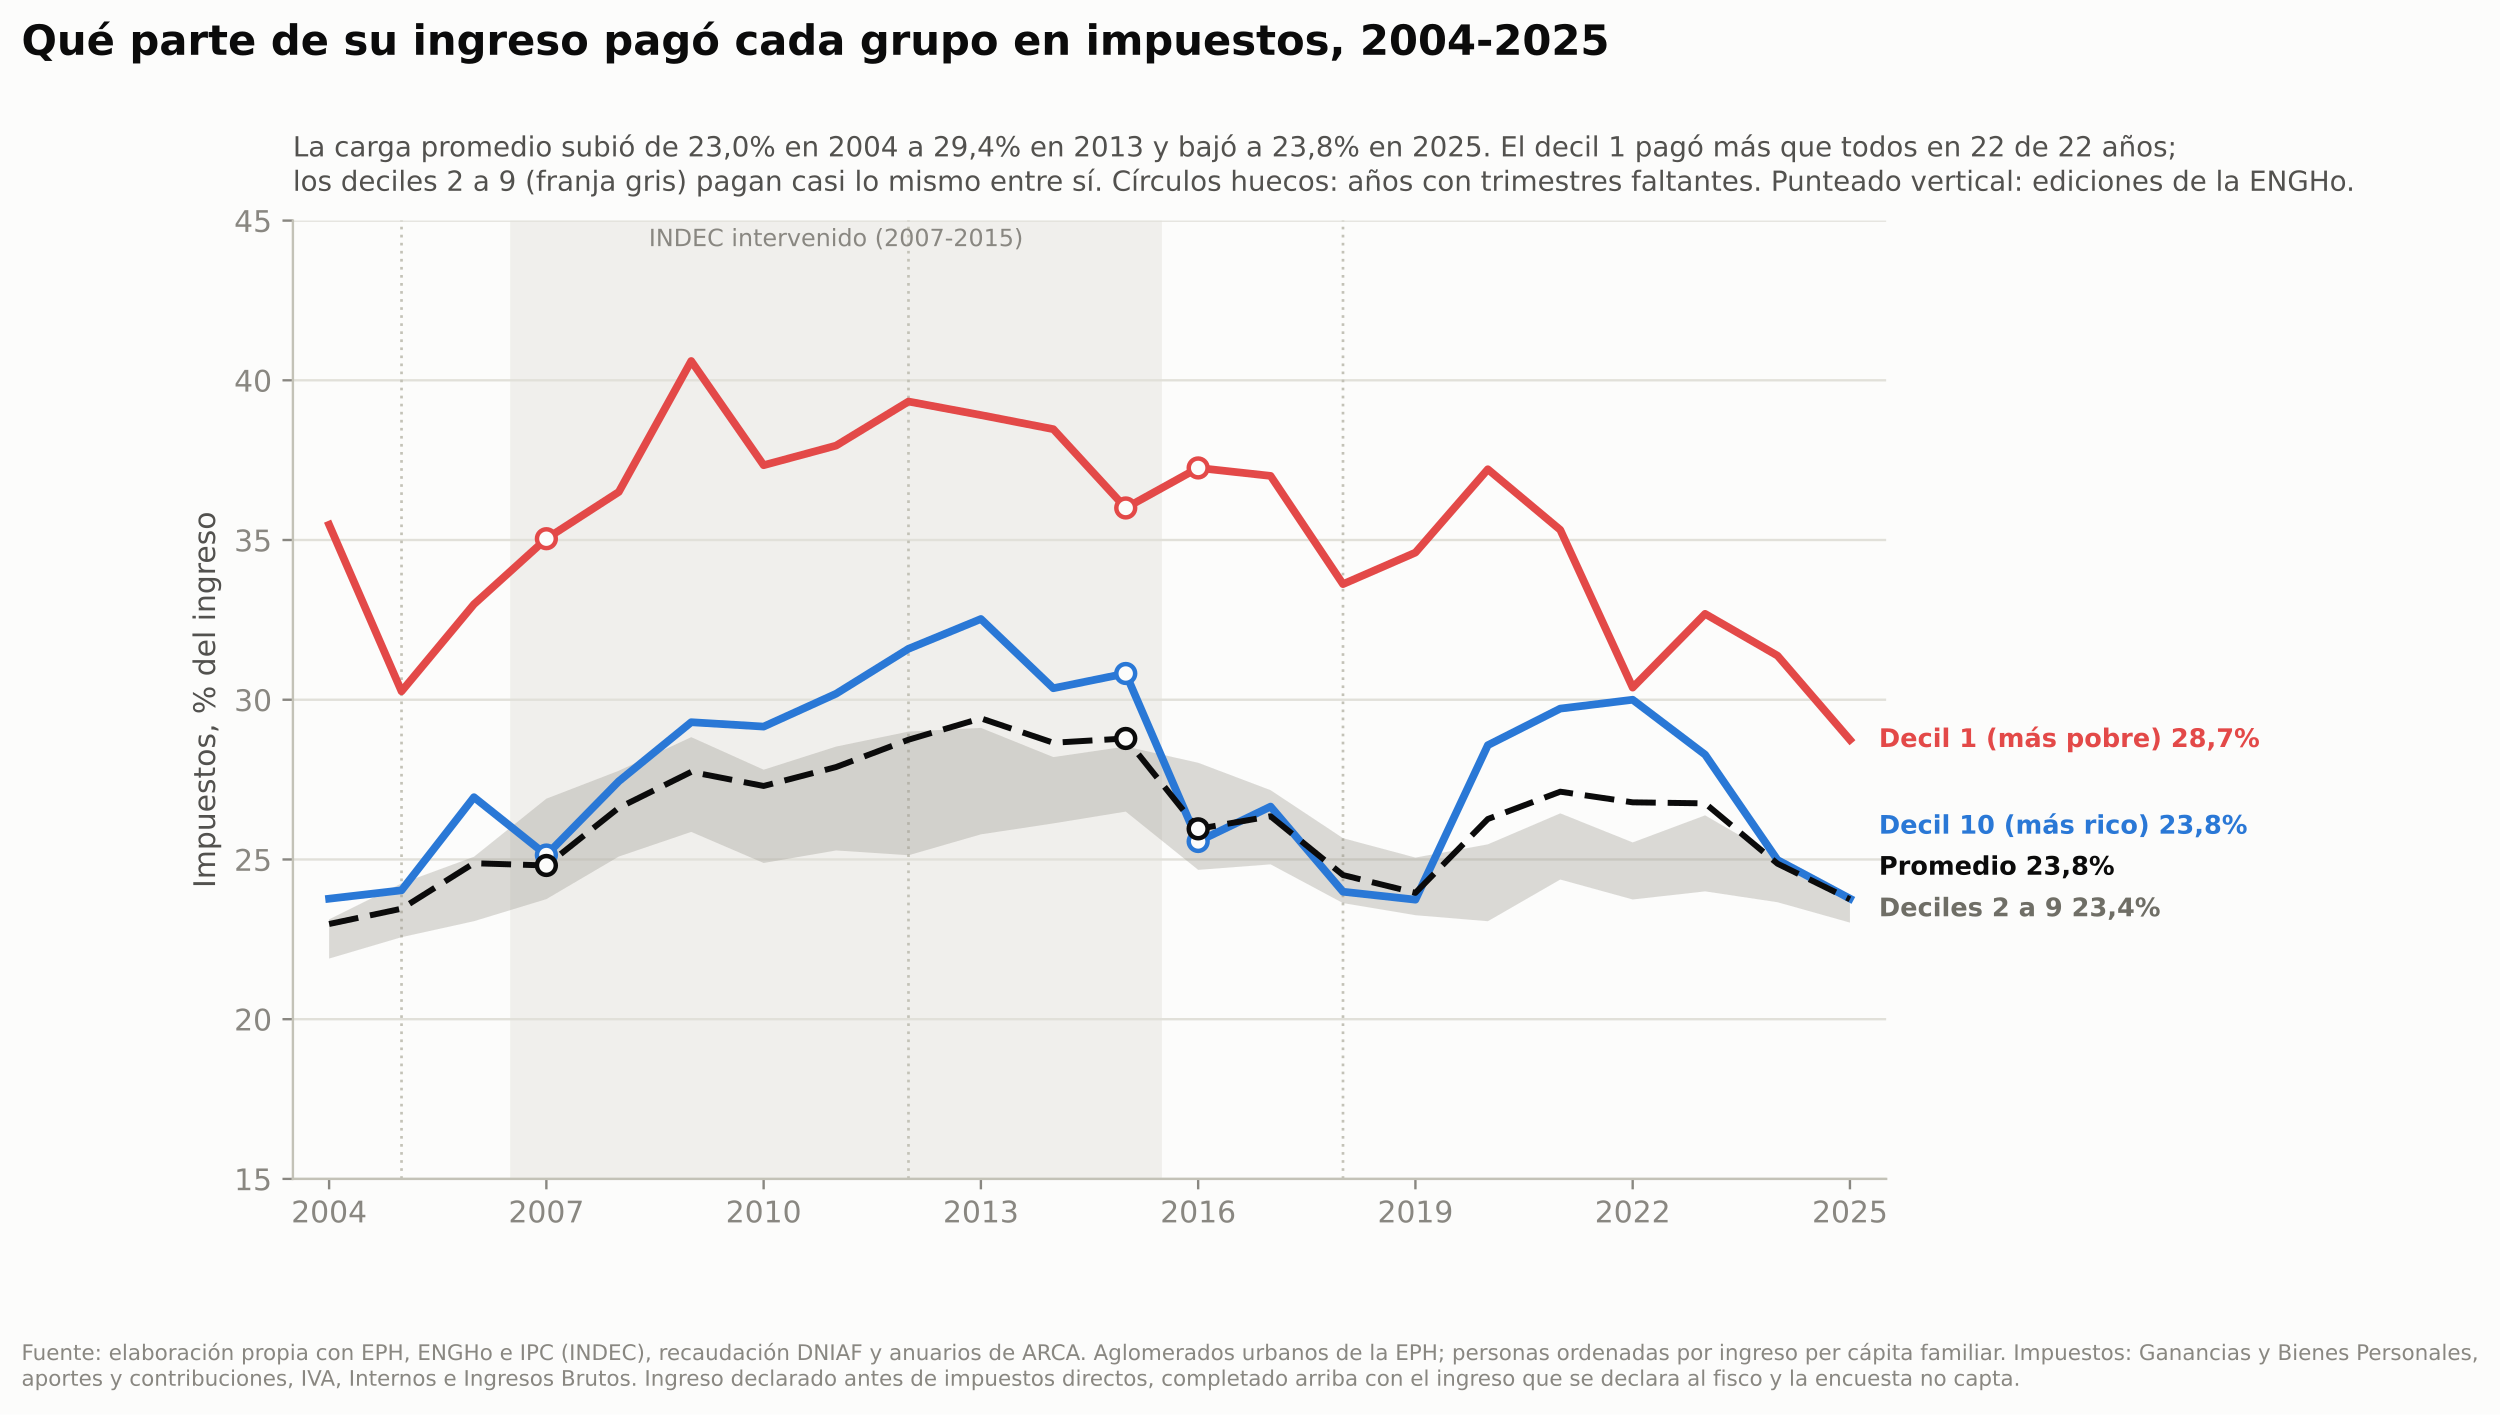
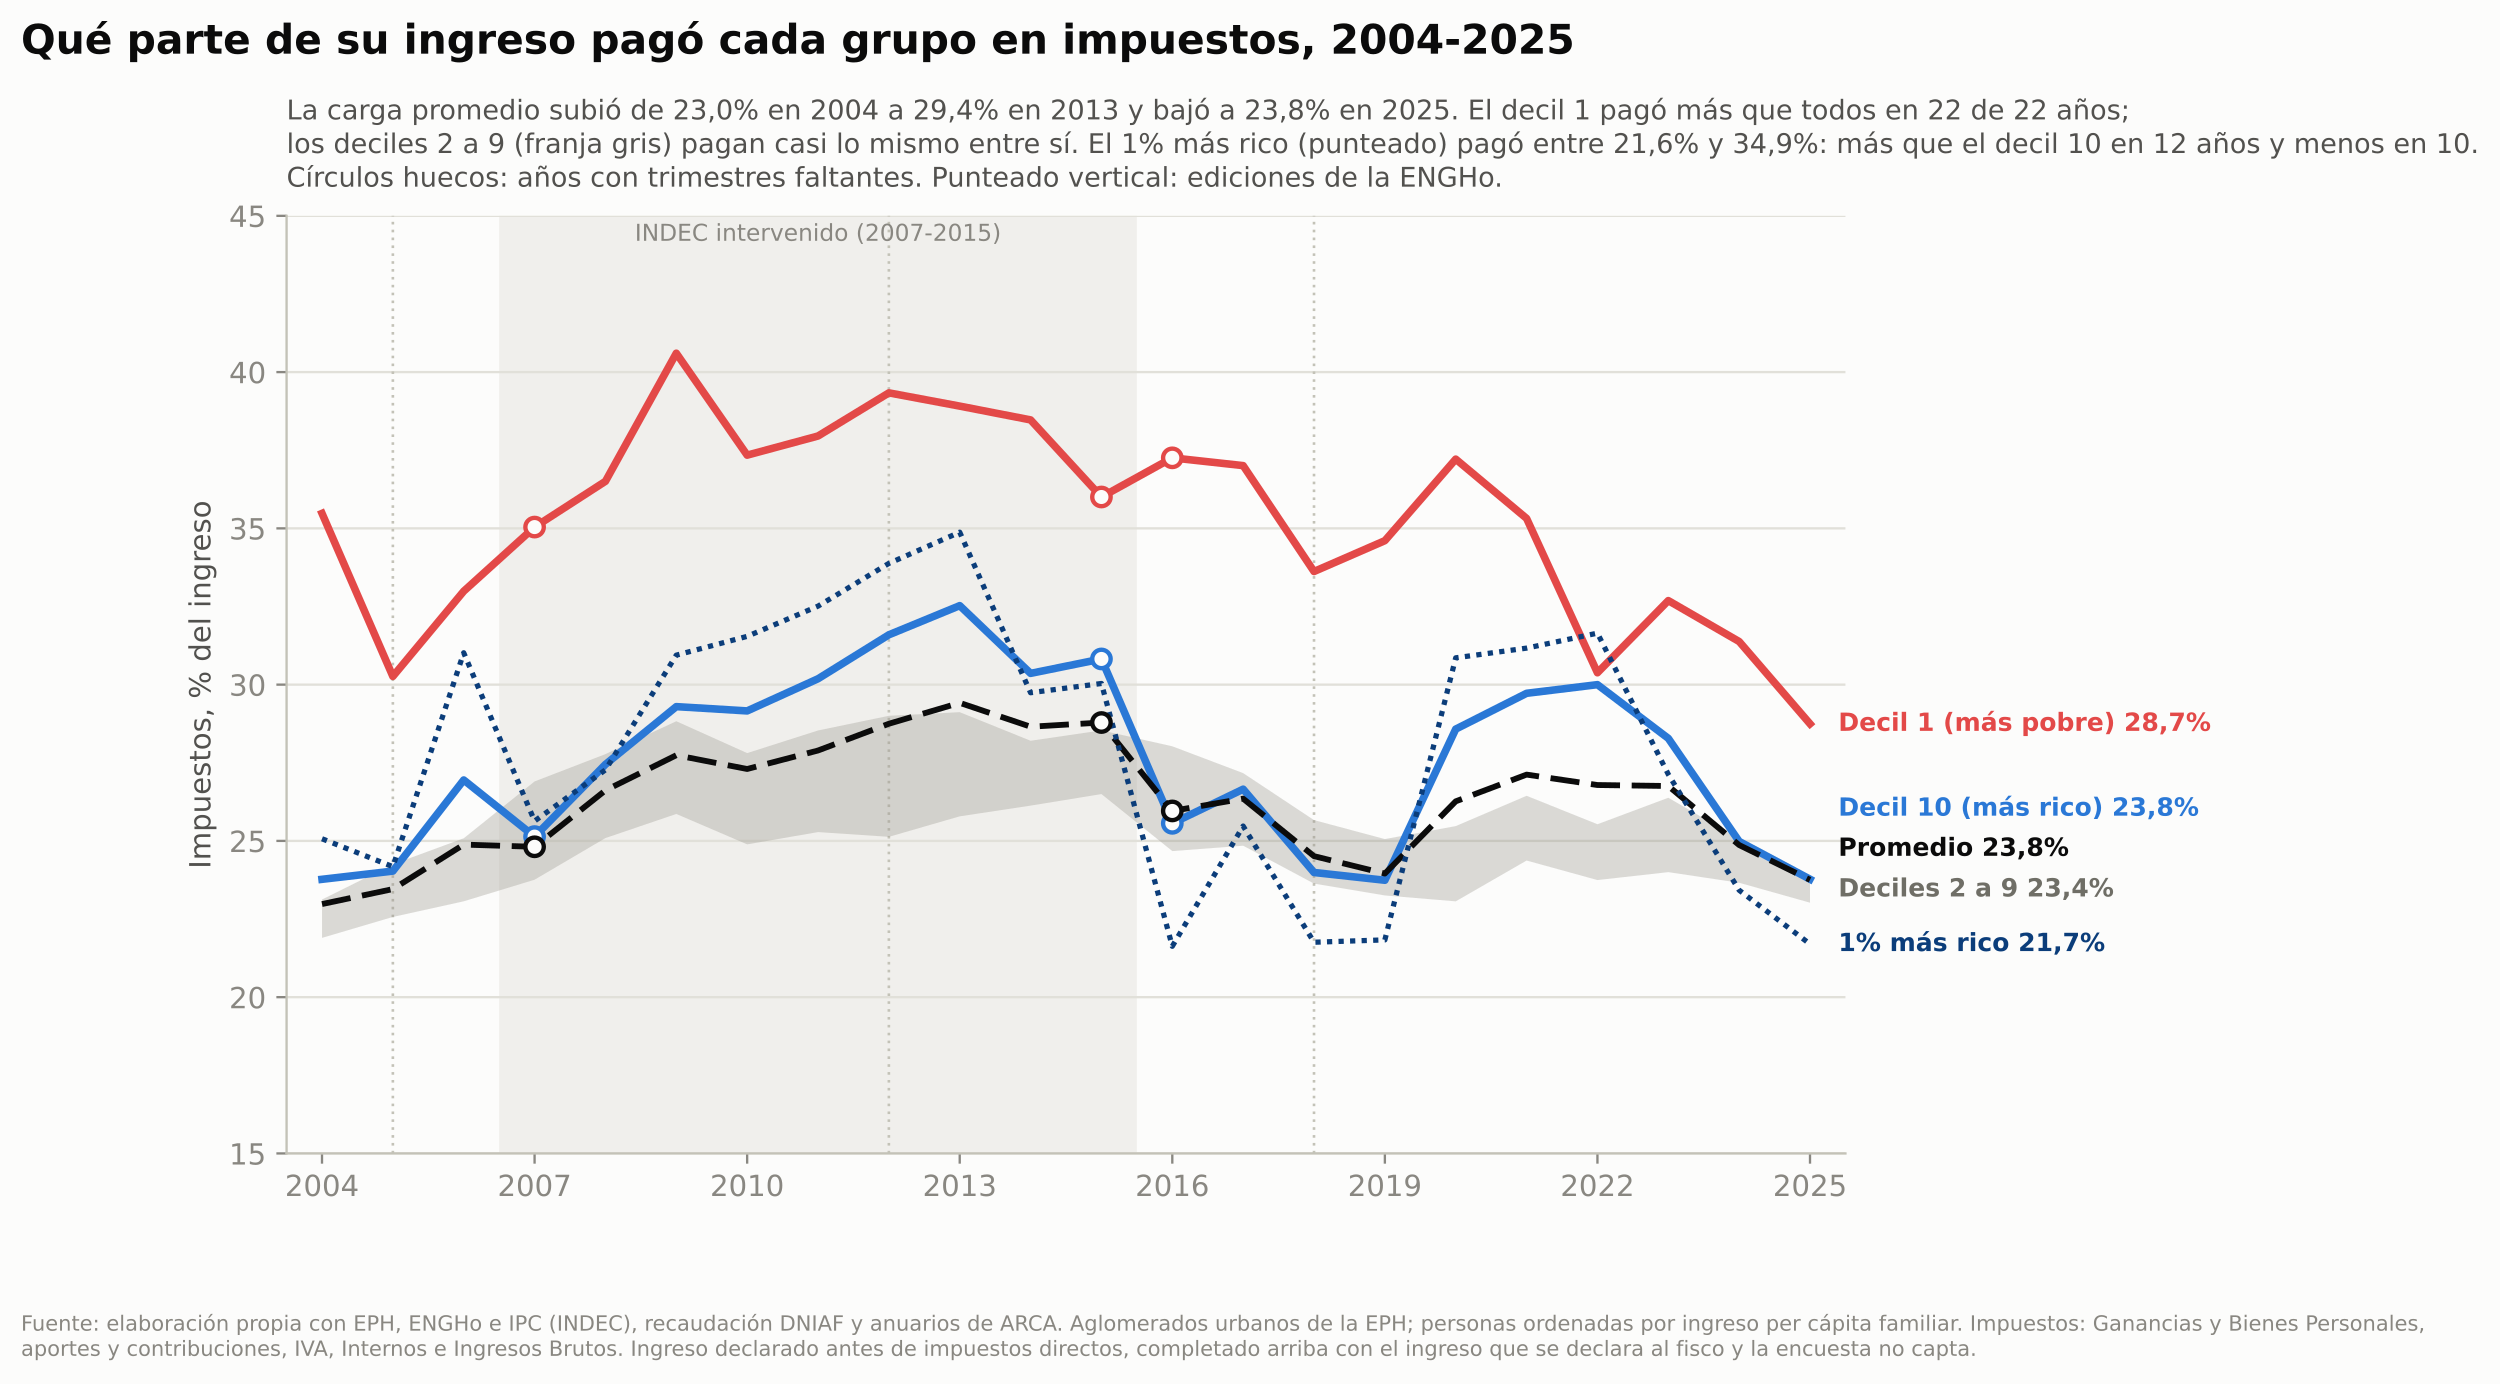
- <svg xmlns="http://www.w3.org/2000/svg" xmlns:xlink="http://www.w3.org/1999/xlink" width="838.851pt" height="474.628pt" viewBox="0 0 838.851 474.628" version="1.1">
+ <svg xmlns="http://www.w3.org/2000/svg" xmlns:xlink="http://www.w3.org/1999/xlink" width="857.356pt" height="474.628pt" viewBox="0 0 857.356 474.628" version="1.1">
  <defs>
    <style type="text/css">*{stroke-linejoin: round; stroke-linecap: butt}</style>
  </defs>
  <g id="figure_1">
    <g id="patch_1">
-       <path d="M 0 474.628  L 838.851 474.628  L 838.851 0  L 0 0  z " style="fill: #fcfcfb" />
+       <path d="M 0 474.628  L 857.356 474.628  L 857.356 0  L 0 0  z " style="fill: #fcfcfb" />
    </g>
    <g id="axes_1">
      <g id="patch_2">
        <path d="M 98.28 395.568  L 632.88 395.568  L 632.88 74.016  L 98.28 74.016  z " style="fill: #fcfcfb" />
      </g>
      <g id="patch_3">
-         <path d="M 171.18 395.568  L 389.88 395.568  L 389.88 74.016  L 171.18 74.016  z " clip-path="url(#p2b2c7370a6)" style="fill: #f0efec" />
+         <path d="M 171.18 395.568  L 389.88 395.568  L 389.88 74.016  L 171.18 74.016  z " clip-path="url(#p869f9a4c45)" style="fill: #f0efec" />
      </g>
      <g id="matplotlib.axis_1">
        <g id="xtick_1">
          <g id="line2d_1">
            <defs>
-               <path id="m946f43a5df" d="M 0 0  L 0 3.5  " style="stroke: #898781; stroke-width: 0.8" />
+               <path id="m8d42344206" d="M 0 0  L 0 3.5  " style="stroke: #898781; stroke-width: 0.8" />
            </defs>
            <g>
-               <use xlink:href="#m946f43a5df" x="110.43" y="395.568" style="fill: #898781; stroke: #898781; stroke-width: 0.8" />
+               <use xlink:href="#m8d42344206" x="110.43" y="395.568" style="fill: #898781; stroke: #898781; stroke-width: 0.8" />
            </g>
          </g>
          <g id="text_1">
            <text style="font-size: 10px; font-family: 'DejaVu Sans'; text-anchor: middle; fill: #898781" x="110.43" y="410.166" transform="rotate(-0 110.43 410.1657)">2004</text>
          </g>
        </g>
        <g id="xtick_2">
          <g id="line2d_2">
            <g>
-               <use xlink:href="#m946f43a5df" x="183.33" y="395.568" style="fill: #898781; stroke: #898781; stroke-width: 0.8" />
+               <use xlink:href="#m8d42344206" x="183.33" y="395.568" style="fill: #898781; stroke: #898781; stroke-width: 0.8" />
            </g>
          </g>
          <g id="text_2">
            <text style="font-size: 10px; font-family: 'DejaVu Sans'; text-anchor: middle; fill: #898781" x="183.33" y="410.166" transform="rotate(-0 183.33 410.1657)">2007</text>
          </g>
        </g>
        <g id="xtick_3">
          <g id="line2d_3">
            <g>
-               <use xlink:href="#m946f43a5df" x="256.23" y="395.568" style="fill: #898781; stroke: #898781; stroke-width: 0.8" />
+               <use xlink:href="#m8d42344206" x="256.23" y="395.568" style="fill: #898781; stroke: #898781; stroke-width: 0.8" />
            </g>
          </g>
          <g id="text_3">
            <text style="font-size: 10px; font-family: 'DejaVu Sans'; text-anchor: middle; fill: #898781" x="256.23" y="410.166" transform="rotate(-0 256.23 410.1657)">2010</text>
          </g>
        </g>
        <g id="xtick_4">
          <g id="line2d_4">
            <g>
-               <use xlink:href="#m946f43a5df" x="329.13" y="395.568" style="fill: #898781; stroke: #898781; stroke-width: 0.8" />
+               <use xlink:href="#m8d42344206" x="329.13" y="395.568" style="fill: #898781; stroke: #898781; stroke-width: 0.8" />
            </g>
          </g>
          <g id="text_4">
            <text style="font-size: 10px; font-family: 'DejaVu Sans'; text-anchor: middle; fill: #898781" x="329.13" y="410.166" transform="rotate(-0 329.13 410.1657)">2013</text>
          </g>
        </g>
        <g id="xtick_5">
          <g id="line2d_5">
            <g>
-               <use xlink:href="#m946f43a5df" x="402.03" y="395.568" style="fill: #898781; stroke: #898781; stroke-width: 0.8" />
+               <use xlink:href="#m8d42344206" x="402.03" y="395.568" style="fill: #898781; stroke: #898781; stroke-width: 0.8" />
            </g>
          </g>
          <g id="text_5">
            <text style="font-size: 10px; font-family: 'DejaVu Sans'; text-anchor: middle; fill: #898781" x="402.03" y="410.166" transform="rotate(-0 402.03 410.1657)">2016</text>
          </g>
        </g>
        <g id="xtick_6">
          <g id="line2d_6">
            <g>
-               <use xlink:href="#m946f43a5df" x="474.93" y="395.568" style="fill: #898781; stroke: #898781; stroke-width: 0.8" />
+               <use xlink:href="#m8d42344206" x="474.93" y="395.568" style="fill: #898781; stroke: #898781; stroke-width: 0.8" />
            </g>
          </g>
          <g id="text_6">
            <text style="font-size: 10px; font-family: 'DejaVu Sans'; text-anchor: middle; fill: #898781" x="474.93" y="410.166" transform="rotate(-0 474.93 410.1657)">2019</text>
          </g>
        </g>
        <g id="xtick_7">
          <g id="line2d_7">
            <g>
-               <use xlink:href="#m946f43a5df" x="547.83" y="395.568" style="fill: #898781; stroke: #898781; stroke-width: 0.8" />
+               <use xlink:href="#m8d42344206" x="547.83" y="395.568" style="fill: #898781; stroke: #898781; stroke-width: 0.8" />
            </g>
          </g>
          <g id="text_7">
            <text style="font-size: 10px; font-family: 'DejaVu Sans'; text-anchor: middle; fill: #898781" x="547.83" y="410.166" transform="rotate(-0 547.83 410.1657)">2022</text>
          </g>
        </g>
        <g id="xtick_8">
          <g id="line2d_8">
            <g>
-               <use xlink:href="#m946f43a5df" x="620.73" y="395.568" style="fill: #898781; stroke: #898781; stroke-width: 0.8" />
+               <use xlink:href="#m8d42344206" x="620.73" y="395.568" style="fill: #898781; stroke: #898781; stroke-width: 0.8" />
            </g>
          </g>
          <g id="text_8">
            <text style="font-size: 10px; font-family: 'DejaVu Sans'; text-anchor: middle; fill: #898781" x="620.73" y="410.166" transform="rotate(-0 620.73 410.1657)">2025</text>
          </g>
        </g>
      </g>
      <g id="matplotlib.axis_2">
        <g id="ytick_1">
          <g id="line2d_9">
-             <path d="M 98.28 395.568  L 632.88 395.568  " clip-path="url(#p2b2c7370a6)" style="fill: none; stroke: #e1e0d9; stroke-width: 0.8; stroke-linecap: square" />
+             <path d="M 98.28 395.568  L 632.88 395.568  " clip-path="url(#p869f9a4c45)" style="fill: none; stroke: #e1e0d9; stroke-width: 0.8; stroke-linecap: square" />
          </g>
          <g id="line2d_10">
            <defs>
-               <path id="m89466f1a03" d="M 0 0  L -3.5 0  " style="stroke: #898781; stroke-width: 0.8" />
+               <path id="ma37f0548d6" d="M 0 0  L -3.5 0  " style="stroke: #898781; stroke-width: 0.8" />
            </defs>
            <g>
-               <use xlink:href="#m89466f1a03" x="98.28" y="395.568" style="fill: #898781; stroke: #898781; stroke-width: 0.8" />
+               <use xlink:href="#ma37f0548d6" x="98.28" y="395.568" style="fill: #898781; stroke: #898781; stroke-width: 0.8" />
            </g>
          </g>
          <g id="text_9">
            <text style="font-size: 10px; font-family: 'DejaVu Sans'; text-anchor: end; fill: #898781" x="91.28" y="399.367" transform="rotate(-0 91.28 399.3668)">15</text>
          </g>
        </g>
        <g id="ytick_2">
          <g id="line2d_11">
-             <path d="M 98.28 341.976  L 632.88 341.976  " clip-path="url(#p2b2c7370a6)" style="fill: none; stroke: #e1e0d9; stroke-width: 0.8; stroke-linecap: square" />
+             <path d="M 98.28 341.976  L 632.88 341.976  " clip-path="url(#p869f9a4c45)" style="fill: none; stroke: #e1e0d9; stroke-width: 0.8; stroke-linecap: square" />
          </g>
          <g id="line2d_12">
            <g>
-               <use xlink:href="#m89466f1a03" x="98.28" y="341.976" style="fill: #898781; stroke: #898781; stroke-width: 0.8" />
+               <use xlink:href="#ma37f0548d6" x="98.28" y="341.976" style="fill: #898781; stroke: #898781; stroke-width: 0.8" />
            </g>
          </g>
          <g id="text_10">
            <text style="font-size: 10px; font-family: 'DejaVu Sans'; text-anchor: end; fill: #898781" x="91.28" y="345.775" transform="rotate(-0 91.28 345.7748)">20</text>
          </g>
        </g>
        <g id="ytick_3">
          <g id="line2d_13">
-             <path d="M 98.28 288.384  L 632.88 288.384  " clip-path="url(#p2b2c7370a6)" style="fill: none; stroke: #e1e0d9; stroke-width: 0.8; stroke-linecap: square" />
+             <path d="M 98.28 288.384  L 632.88 288.384  " clip-path="url(#p869f9a4c45)" style="fill: none; stroke: #e1e0d9; stroke-width: 0.8; stroke-linecap: square" />
          </g>
          <g id="line2d_14">
            <g>
-               <use xlink:href="#m89466f1a03" x="98.28" y="288.384" style="fill: #898781; stroke: #898781; stroke-width: 0.8" />
+               <use xlink:href="#ma37f0548d6" x="98.28" y="288.384" style="fill: #898781; stroke: #898781; stroke-width: 0.8" />
            </g>
          </g>
          <g id="text_11">
            <text style="font-size: 10px; font-family: 'DejaVu Sans'; text-anchor: end; fill: #898781" x="91.28" y="292.183" transform="rotate(-0 91.28 292.1828)">25</text>
          </g>
        </g>
        <g id="ytick_4">
          <g id="line2d_15">
-             <path d="M 98.28 234.792  L 632.88 234.792  " clip-path="url(#p2b2c7370a6)" style="fill: none; stroke: #e1e0d9; stroke-width: 0.8; stroke-linecap: square" />
+             <path d="M 98.28 234.792  L 632.88 234.792  " clip-path="url(#p869f9a4c45)" style="fill: none; stroke: #e1e0d9; stroke-width: 0.8; stroke-linecap: square" />
          </g>
          <g id="line2d_16">
            <g>
-               <use xlink:href="#m89466f1a03" x="98.28" y="234.792" style="fill: #898781; stroke: #898781; stroke-width: 0.8" />
+               <use xlink:href="#ma37f0548d6" x="98.28" y="234.792" style="fill: #898781; stroke: #898781; stroke-width: 0.8" />
            </g>
          </g>
          <g id="text_12">
            <text style="font-size: 10px; font-family: 'DejaVu Sans'; text-anchor: end; fill: #898781" x="91.28" y="238.591" transform="rotate(-0 91.28 238.5908)">30</text>
          </g>
        </g>
        <g id="ytick_5">
          <g id="line2d_17">
-             <path d="M 98.28 181.2  L 632.88 181.2  " clip-path="url(#p2b2c7370a6)" style="fill: none; stroke: #e1e0d9; stroke-width: 0.8; stroke-linecap: square" />
+             <path d="M 98.28 181.2  L 632.88 181.2  " clip-path="url(#p869f9a4c45)" style="fill: none; stroke: #e1e0d9; stroke-width: 0.8; stroke-linecap: square" />
          </g>
          <g id="line2d_18">
            <g>
-               <use xlink:href="#m89466f1a03" x="98.28" y="181.2" style="fill: #898781; stroke: #898781; stroke-width: 0.8" />
+               <use xlink:href="#ma37f0548d6" x="98.28" y="181.2" style="fill: #898781; stroke: #898781; stroke-width: 0.8" />
            </g>
          </g>
          <g id="text_13">
            <text style="font-size: 10px; font-family: 'DejaVu Sans'; text-anchor: end; fill: #898781" x="91.28" y="184.999" transform="rotate(-0 91.28 184.9988)">35</text>
          </g>
        </g>
        <g id="ytick_6">
          <g id="line2d_19">
-             <path d="M 98.28 127.608  L 632.88 127.608  " clip-path="url(#p2b2c7370a6)" style="fill: none; stroke: #e1e0d9; stroke-width: 0.8; stroke-linecap: square" />
+             <path d="M 98.28 127.608  L 632.88 127.608  " clip-path="url(#p869f9a4c45)" style="fill: none; stroke: #e1e0d9; stroke-width: 0.8; stroke-linecap: square" />
          </g>
          <g id="line2d_20">
            <g>
-               <use xlink:href="#m89466f1a03" x="98.28" y="127.608" style="fill: #898781; stroke: #898781; stroke-width: 0.8" />
+               <use xlink:href="#ma37f0548d6" x="98.28" y="127.608" style="fill: #898781; stroke: #898781; stroke-width: 0.8" />
            </g>
          </g>
          <g id="text_14">
            <text style="font-size: 10px; font-family: 'DejaVu Sans'; text-anchor: end; fill: #898781" x="91.28" y="131.407" transform="rotate(-0 91.28 131.4068)">40</text>
          </g>
        </g>
        <g id="ytick_7">
          <g id="line2d_21">
-             <path d="M 98.28 74.016  L 632.88 74.016  " clip-path="url(#p2b2c7370a6)" style="fill: none; stroke: #e1e0d9; stroke-width: 0.8; stroke-linecap: square" />
+             <path d="M 98.28 74.016  L 632.88 74.016  " clip-path="url(#p869f9a4c45)" style="fill: none; stroke: #e1e0d9; stroke-width: 0.8; stroke-linecap: square" />
          </g>
          <g id="line2d_22">
            <g>
-               <use xlink:href="#m89466f1a03" x="98.28" y="74.016" style="fill: #898781; stroke: #898781; stroke-width: 0.8" />
+               <use xlink:href="#ma37f0548d6" x="98.28" y="74.016" style="fill: #898781; stroke: #898781; stroke-width: 0.8" />
            </g>
          </g>
          <g id="text_15">
            <text style="font-size: 10px; font-family: 'DejaVu Sans'; text-anchor: end; fill: #898781" x="91.28" y="77.815" transform="rotate(-0 91.28 77.81483)">45</text>
          </g>
        </g>
        <g id="text_16">
          <text style="font-size: 10px; font-family: 'DejaVu Sans'; text-anchor: middle; fill: #52514e" x="72.153" y="234.792" transform="rotate(-90 72.15266 234.792)">Impuestos, % del ingreso</text>
        </g>
      </g>
      <g id="line2d_23">
-         <path d="M 134.73 395.568  L 134.73 74.016  " clip-path="url(#p2b2c7370a6)" style="fill: none; stroke-dasharray: 0.9,1.8; stroke-dashoffset: 0; stroke: #c3c2b7; stroke-width: 0.9" />
+         <path d="M 134.73 395.568  L 134.73 74.016  " clip-path="url(#p869f9a4c45)" style="fill: none; stroke-dasharray: 0.9,1.8; stroke-dashoffset: 0; stroke: #c3c2b7; stroke-width: 0.9" />
      </g>
      <g id="line2d_24">
-         <path d="M 304.83 395.568  L 304.83 74.016  " clip-path="url(#p2b2c7370a6)" style="fill: none; stroke-dasharray: 0.9,1.8; stroke-dashoffset: 0; stroke: #c3c2b7; stroke-width: 0.9" />
+         <path d="M 304.83 395.568  L 304.83 74.016  " clip-path="url(#p869f9a4c45)" style="fill: none; stroke-dasharray: 0.9,1.8; stroke-dashoffset: 0; stroke: #c3c2b7; stroke-width: 0.9" />
      </g>
      <g id="line2d_25">
-         <path d="M 450.63 395.568  L 450.63 74.016  " clip-path="url(#p2b2c7370a6)" style="fill: none; stroke-dasharray: 0.9,1.8; stroke-dashoffset: 0; stroke: #c3c2b7; stroke-width: 0.9" />
+         <path d="M 450.63 395.568  L 450.63 74.016  " clip-path="url(#p869f9a4c45)" style="fill: none; stroke-dasharray: 0.9,1.8; stroke-dashoffset: 0; stroke: #c3c2b7; stroke-width: 0.9" />
      </g>
      <g id="FillBetweenPolyCollection_1">
        <defs>
-           <path id="m307ce52db0" d="M 110.43 -166.146  L 110.43 -152.991  L 134.73 -160.171  L 159.03 -165.528  L 183.33 -172.936  L 207.63 -187.224  L 231.93 -195.492  L 256.23 -185.058  L 280.53 -189.271  L 304.83 -187.646  L 329.13 -194.671  L 353.43 -198.35  L 377.73 -202.307  L 402.03 -182.755  L 426.33 -184.598  L 450.63 -171.6  L 474.93 -167.538  L 499.23 -165.516  L 523.53 -179.51  L 547.83 -172.816  L 572.13 -175.536  L 596.43 -171.888  L 620.73 -165.055  L 620.73 -173.803  L 620.73 -173.803  L 596.43 -186.936  L 572.13 -201.051  L 547.83 -191.964  L 523.53 -201.718  L 499.23 -191.325  L 474.93 -186.875  L 450.63 -193.382  L 426.33 -209.491  L 402.03 -218.689  L 377.73 -224.156  L 353.43 -220.593  L 329.13 -230.397  L 304.83 -229.155  L 280.53 -224.12  L 256.23 -216.359  L 231.93 -227.284  L 207.63 -216.013  L 183.33 -206.644  L 159.03 -187.146  L 134.73 -178.22  L 110.43 -166.146  z " />
+           <path id="m8aed18840d" d="M 110.43 -166.146  L 110.43 -152.991  L 134.73 -160.171  L 159.03 -165.528  L 183.33 -172.936  L 207.63 -187.224  L 231.93 -195.492  L 256.23 -185.058  L 280.53 -189.271  L 304.83 -187.646  L 329.13 -194.671  L 353.43 -198.35  L 377.73 -202.307  L 402.03 -182.755  L 426.33 -184.598  L 450.63 -171.6  L 474.93 -167.538  L 499.23 -165.516  L 523.53 -179.51  L 547.83 -172.816  L 572.13 -175.536  L 596.43 -171.888  L 620.73 -165.055  L 620.73 -173.803  L 620.73 -173.803  L 596.43 -186.936  L 572.13 -201.051  L 547.83 -191.964  L 523.53 -201.718  L 499.23 -191.325  L 474.93 -186.875  L 450.63 -193.382  L 426.33 -209.491  L 402.03 -218.689  L 377.73 -224.156  L 353.43 -220.593  L 329.13 -230.397  L 304.83 -229.155  L 280.53 -224.12  L 256.23 -216.359  L 231.93 -227.284  L 207.63 -216.013  L 183.33 -206.644  L 159.03 -187.146  L 134.73 -178.22  L 110.43 -166.146  z " />
        </defs>
-         <g clip-path="url(#p2b2c7370a6)">
-           <use xlink:href="#m307ce52db0" x="0" y="474.628" style="fill: #9a998f; fill-opacity: 0.35" />
+         <g clip-path="url(#p869f9a4c45)">
+           <use xlink:href="#m8aed18840d" x="0" y="474.628" style="fill: #9a998f; fill-opacity: 0.35" />
        </g>
      </g>
      <g id="line2d_26">
-         <path d="M 110.43 176.063  L 134.73 231.963  L 159.03 202.744  L 183.33 180.757  L 207.63 165.063  L 231.93 121.137  L 256.23 156.09  L 280.53 149.523  L 304.83 134.731  L 329.13 139.278  L 353.43 144.005  L 377.73 170.442  L 402.03 157.012  L 426.33 159.681  L 450.63 195.993  L 474.93 185.416  L 499.23 157.458  L 523.53 177.789  L 547.83 230.713  L 572.13 205.976  L 596.43 220.01  L 620.73 248.232  " clip-path="url(#p2b2c7370a6)" style="fill: none; stroke: #e34948; stroke-width: 2.6; stroke-linecap: square" />
+         <path d="M 110.43 176.063  L 134.73 231.963  L 159.03 202.744  L 183.33 180.757  L 207.63 165.063  L 231.93 121.137  L 256.23 156.09  L 280.53 149.523  L 304.83 134.731  L 329.13 139.278  L 353.43 144.005  L 377.73 170.442  L 402.03 157.012  L 426.33 159.681  L 450.63 195.993  L 474.93 185.416  L 499.23 157.458  L 523.53 177.789  L 547.83 230.713  L 572.13 205.976  L 596.43 220.01  L 620.73 248.232  " clip-path="url(#p869f9a4c45)" style="fill: none; stroke: #e34948; stroke-width: 2.6; stroke-linecap: square" />
      </g>
      <g id="line2d_27">
-         <path d="M 110.43 301.554  L 134.73 298.736  L 159.03 267.497  L 183.33 286.905  L 207.63 262.141  L 231.93 242.333  L 256.23 243.802  L 280.53 232.78  L 304.83 217.694  L 329.13 207.701  L 353.43 230.928  L 377.73 225.984  L 402.03 282.351  L 426.33 270.645  L 450.63 299.215  L 474.93 301.874  L 499.23 250.04  L 523.53 237.764  L 547.83 234.795  L 572.13 253.214  L 596.43 288.564  L 620.73 301.519  " clip-path="url(#p2b2c7370a6)" style="fill: none; stroke: #2a78d6; stroke-width: 2.6; stroke-linecap: square" />
+         <path d="M 110.43 301.554  L 134.73 298.736  L 159.03 267.497  L 183.33 286.905  L 207.63 262.141  L 231.93 242.333  L 256.23 243.802  L 280.53 232.78  L 304.83 217.694  L 329.13 207.701  L 353.43 230.928  L 377.73 225.984  L 402.03 282.351  L 426.33 270.645  L 450.63 299.215  L 474.93 301.874  L 499.23 250.04  L 523.53 237.764  L 547.83 234.795  L 572.13 253.214  L 596.43 288.564  L 620.73 301.519  " clip-path="url(#p869f9a4c45)" style="fill: none; stroke: #2a78d6; stroke-width: 2.6; stroke-linecap: square" />
      </g>
      <g id="line2d_28">
-         <path d="M 110.43 310.041  L 134.73 304.904  L 159.03 289.647  L 183.33 290.4  L 207.63 271.05  L 231.93 258.999  L 256.23 263.722  L 280.53 257.379  L 304.83 248.206  L 329.13 241.035  L 353.43 249.223  L 377.73 247.785  L 402.03 278.105  L 426.33 273.894  L 450.63 293.616  L 474.93 299.579  L 499.23 274.811  L 523.53 265.645  L 547.83 269.218  L 572.13 269.556  L 596.43 289.802  L 620.73 301.736  " clip-path="url(#p2b2c7370a6)" style="fill: none; stroke-dasharray: 10,4; stroke-dashoffset: 0; stroke: #0b0b0b; stroke-width: 2" />
+         <path d="M 110.43 310.041  L 134.73 304.904  L 159.03 289.647  L 183.33 290.4  L 207.63 271.05  L 231.93 258.999  L 256.23 263.722  L 280.53 257.379  L 304.83 248.206  L 329.13 241.035  L 353.43 249.223  L 377.73 247.785  L 402.03 278.105  L 426.33 273.894  L 450.63 293.616  L 474.93 299.579  L 499.23 274.811  L 523.53 265.645  L 547.83 269.218  L 572.13 269.556  L 596.43 289.802  L 620.73 301.736  " clip-path="url(#p869f9a4c45)" style="fill: none; stroke-dasharray: 10,4; stroke-dashoffset: 0; stroke: #0b0b0b; stroke-width: 2" />
+       </g>
+       <g id="line2d_29">
+         <path d="M 110.43 287.65  L 134.73 297.214  L 159.03 223.867  L 183.33 281.573  L 207.63 264.017  L 231.93 224.683  L 256.23 218.236  L 280.53 207.876  L 304.83 193.211  L 329.13 182.512  L 353.43 237.562  L 377.73 234.394  L 402.03 324.514  L 426.33 283.295  L 450.63 323.133  L 474.93 322.326  L 499.23 225.597  L 523.53 222.265  L 547.83 217.134  L 572.13 265.558  L 596.43 305.29  L 620.73 323.763  " clip-path="url(#p869f9a4c45)" style="fill: none; stroke-dasharray: 1.8,2.16; stroke-dashoffset: 0; stroke: #0b3d7a; stroke-width: 1.8" />
      </g>
      <g id="patch_4">
        <path d="M 98.28 395.568  L 98.28 74.016  " style="fill: none; stroke: #c3c2b7; stroke-width: 0.8; stroke-linejoin: miter; stroke-linecap: square" />
      </g>
      <g id="patch_5">
        <path d="M 98.28 395.568  L 632.88 395.568  " style="fill: none; stroke: #c3c2b7; stroke-width: 0.8; stroke-linejoin: miter; stroke-linecap: square" />
      </g>
      <g id="PathCollection_1">
        <defs>
-           <path id="mc5decc5a4c" d="M 0 3.162  C 0.839 3.162 1.643 2.829 2.236 2.236  C 2.829 1.643 3.162 0.839 3.162 0  C 3.162 -0.839 2.829 -1.643 2.236 -2.236  C 1.643 -2.829 0.839 -3.162 0 -3.162  C -0.839 -3.162 -1.643 -2.829 -2.236 -2.236  C -2.829 -1.643 -3.162 -0.839 -3.162 0  C -3.162 0.839 -2.829 1.643 -2.236 2.236  C -1.643 2.829 -0.839 3.162 0 3.162  z " style="stroke: #e34948; stroke-width: 1.5" />
+           <path id="md142655d77" d="M 0 3.162  C 0.839 3.162 1.643 2.829 2.236 2.236  C 2.829 1.643 3.162 0.839 3.162 0  C 3.162 -0.839 2.829 -1.643 2.236 -2.236  C 1.643 -2.829 0.839 -3.162 0 -3.162  C -0.839 -3.162 -1.643 -2.829 -2.236 -2.236  C -2.829 -1.643 -3.162 -0.839 -3.162 0  C -3.162 0.839 -2.829 1.643 -2.236 2.236  C -1.643 2.829 -0.839 3.162 0 3.162  z " style="stroke: #e34948; stroke-width: 1.5" />
        </defs>
-         <g clip-path="url(#p2b2c7370a6)">
-           <use xlink:href="#mc5decc5a4c" x="183.33" y="180.757" style="fill: #fcfcfb; stroke: #e34948; stroke-width: 1.5" />
-           <use xlink:href="#mc5decc5a4c" x="377.73" y="170.442" style="fill: #fcfcfb; stroke: #e34948; stroke-width: 1.5" />
-           <use xlink:href="#mc5decc5a4c" x="402.03" y="157.012" style="fill: #fcfcfb; stroke: #e34948; stroke-width: 1.5" />
+         <g clip-path="url(#p869f9a4c45)">
+           <use xlink:href="#md142655d77" x="183.33" y="180.757" style="fill: #fcfcfb; stroke: #e34948; stroke-width: 1.5" />
+           <use xlink:href="#md142655d77" x="377.73" y="170.442" style="fill: #fcfcfb; stroke: #e34948; stroke-width: 1.5" />
+           <use xlink:href="#md142655d77" x="402.03" y="157.012" style="fill: #fcfcfb; stroke: #e34948; stroke-width: 1.5" />
        </g>
      </g>
      <g id="PathCollection_2">
        <defs>
-           <path id="med9c779085" d="M 0 3.162  C 0.839 3.162 1.643 2.829 2.236 2.236  C 2.829 1.643 3.162 0.839 3.162 0  C 3.162 -0.839 2.829 -1.643 2.236 -2.236  C 1.643 -2.829 0.839 -3.162 0 -3.162  C -0.839 -3.162 -1.643 -2.829 -2.236 -2.236  C -2.829 -1.643 -3.162 -0.839 -3.162 0  C -3.162 0.839 -2.829 1.643 -2.236 2.236  C -1.643 2.829 -0.839 3.162 0 3.162  z " style="stroke: #2a78d6; stroke-width: 1.5" />
+           <path id="mf34097fc15" d="M 0 3.162  C 0.839 3.162 1.643 2.829 2.236 2.236  C 2.829 1.643 3.162 0.839 3.162 0  C 3.162 -0.839 2.829 -1.643 2.236 -2.236  C 1.643 -2.829 0.839 -3.162 0 -3.162  C -0.839 -3.162 -1.643 -2.829 -2.236 -2.236  C -2.829 -1.643 -3.162 -0.839 -3.162 0  C -3.162 0.839 -2.829 1.643 -2.236 2.236  C -1.643 2.829 -0.839 3.162 0 3.162  z " style="stroke: #2a78d6; stroke-width: 1.5" />
        </defs>
-         <g clip-path="url(#p2b2c7370a6)">
-           <use xlink:href="#med9c779085" x="183.33" y="286.905" style="fill: #fcfcfb; stroke: #2a78d6; stroke-width: 1.5" />
-           <use xlink:href="#med9c779085" x="377.73" y="225.984" style="fill: #fcfcfb; stroke: #2a78d6; stroke-width: 1.5" />
-           <use xlink:href="#med9c779085" x="402.03" y="282.351" style="fill: #fcfcfb; stroke: #2a78d6; stroke-width: 1.5" />
+         <g clip-path="url(#p869f9a4c45)">
+           <use xlink:href="#mf34097fc15" x="183.33" y="286.905" style="fill: #fcfcfb; stroke: #2a78d6; stroke-width: 1.5" />
+           <use xlink:href="#mf34097fc15" x="377.73" y="225.984" style="fill: #fcfcfb; stroke: #2a78d6; stroke-width: 1.5" />
+           <use xlink:href="#mf34097fc15" x="402.03" y="282.351" style="fill: #fcfcfb; stroke: #2a78d6; stroke-width: 1.5" />
        </g>
      </g>
      <g id="PathCollection_3">
        <defs>
-           <path id="m347976c359" d="M 0 3.162  C 0.839 3.162 1.643 2.829 2.236 2.236  C 2.829 1.643 3.162 0.839 3.162 0  C 3.162 -0.839 2.829 -1.643 2.236 -2.236  C 1.643 -2.829 0.839 -3.162 0 -3.162  C -0.839 -3.162 -1.643 -2.829 -2.236 -2.236  C -2.829 -1.643 -3.162 -0.839 -3.162 0  C -3.162 0.839 -2.829 1.643 -2.236 2.236  C -1.643 2.829 -0.839 3.162 0 3.162  z " style="stroke: #0b0b0b; stroke-width: 1.5" />
+           <path id="m56312d6b56" d="M 0 3.162  C 0.839 3.162 1.643 2.829 2.236 2.236  C 2.829 1.643 3.162 0.839 3.162 0  C 3.162 -0.839 2.829 -1.643 2.236 -2.236  C 1.643 -2.829 0.839 -3.162 0 -3.162  C -0.839 -3.162 -1.643 -2.829 -2.236 -2.236  C -2.829 -1.643 -3.162 -0.839 -3.162 0  C -3.162 0.839 -2.829 1.643 -2.236 2.236  C -1.643 2.829 -0.839 3.162 0 3.162  z " style="stroke: #0b0b0b; stroke-width: 1.5" />
        </defs>
-         <g clip-path="url(#p2b2c7370a6)">
-           <use xlink:href="#m347976c359" x="183.33" y="290.4" style="fill: #fcfcfb; stroke: #0b0b0b; stroke-width: 1.5" />
-           <use xlink:href="#m347976c359" x="377.73" y="247.785" style="fill: #fcfcfb; stroke: #0b0b0b; stroke-width: 1.5" />
-           <use xlink:href="#m347976c359" x="402.03" y="278.105" style="fill: #fcfcfb; stroke: #0b0b0b; stroke-width: 1.5" />
+         <g clip-path="url(#p869f9a4c45)">
+           <use xlink:href="#m56312d6b56" x="183.33" y="290.4" style="fill: #fcfcfb; stroke: #0b0b0b; stroke-width: 1.5" />
+           <use xlink:href="#m56312d6b56" x="377.73" y="247.785" style="fill: #fcfcfb; stroke: #0b0b0b; stroke-width: 1.5" />
+           <use xlink:href="#m56312d6b56" x="402.03" y="278.105" style="fill: #fcfcfb; stroke: #0b0b0b; stroke-width: 1.5" />
        </g>
      </g>
      <g id="text_17">
+         <text style="font-weight: 700; font-size: 8.6px; font-family: 'DejaVu Sans'; text-anchor: start; fill: #0b3d7a" x="630.45" y="326.169" transform="rotate(-0 630.45 326.169)">1% más rico  21,7%</text>
+       </g>
+       <g id="text_18">
        <text style="font-weight: 700; font-size: 8.6px; font-family: 'DejaVu Sans'; text-anchor: start; fill: #6f6e66" x="630.45" y="307.434" transform="rotate(-0 630.45 307.4335)">Deciles 2 a 9  23,4%</text>
      </g>
-       <g id="text_18">
+       <g id="text_19">
        <text style="font-weight: 700; font-size: 8.6px; font-family: 'DejaVu Sans'; text-anchor: start; fill: #0b0b0b" x="630.45" y="293.5" transform="rotate(-0 630.45 293.4996)">Promedio  23,8%</text>
      </g>
-       <g id="text_19">
+       <g id="text_20">
        <text style="font-weight: 700; font-size: 8.6px; font-family: 'DejaVu Sans'; text-anchor: start; fill: #2a78d6" x="630.45" y="279.738" transform="rotate(-0 630.45 279.7377)">Decil 10 (más rico)  23,8%</text>
      </g>
-       <g id="text_20">
+       <g id="text_21">
        <text style="font-weight: 700; font-size: 8.6px; font-family: 'DejaVu Sans'; text-anchor: start; fill: #e34948" x="630.45" y="250.639" transform="rotate(-0 630.45 250.6387)">Decil 1 (más pobre)  28,7%</text>
      </g>
-       <g id="text_21">
+       <g id="text_22">
        <text style="font-size: 8px; font-family: 'DejaVu Sans'; text-anchor: middle; fill: #898781" x="280.53" y="82.591" transform="rotate(-0 280.53 82.59072)">INDEC intervenido (2007-2015)</text>
      </g>
-       <g id="text_22">
-         <text style="font-size: 9.3px; font-family: 'DejaVu Sans'; fill: #52514e" transform="translate(98.28 52.48146)">La carga promedio subió de 23,0% en 2004 a 29,4% en 2013 y bajó a 23,8% en 2025. El decil 1 pagó más que todos en 22 de 22 años;</text>
-         <text style="font-size: 9.3px; font-family: 'DejaVu Sans'; fill: #52514e" transform="translate(98.28 64.016)">los deciles 2 a 9 (franja gris) pagan casi lo mismo entre sí. Círculos huecos: años con trimestres faltantes. Punteado vertical: ediciones de la ENGHo.</text>
+       <g id="text_23">
+         <text style="font-size: 9.3px; font-family: 'DejaVu Sans'; fill: #52514e" transform="translate(98.28 40.94691)">La carga promedio subió de 23,0% en 2004 a 29,4% en 2013 y bajó a 23,8% en 2025. El decil 1 pagó más que todos en 22 de 22 años;</text>
+         <text style="font-size: 9.3px; font-family: 'DejaVu Sans'; fill: #52514e" transform="translate(98.28 52.48146)">los deciles 2 a 9 (franja gris) pagan casi lo mismo entre sí. El 1% más rico (punteado) pagó entre 21,6% y 34,9%: más que el decil 10 en 12 años y menos en 10.</text>
+         <text style="font-size: 9.3px; font-family: 'DejaVu Sans'; fill: #52514e" transform="translate(98.28 64.016)">Círculos huecos: años con trimestres faltantes. Punteado vertical: ediciones de la ENGHo.</text>
      </g>
    </g>
-     <g id="text_23">
+     <g id="text_24">
      <text style="font-weight: 700; font-size: 14px; font-family: 'DejaVu Sans'; text-anchor: start; fill: #0b0b0b" x="7.2" y="18.398" transform="rotate(-0 7.2 18.39781)">Qué parte de su ingreso pagó cada grupo en impuestos, 2004-2025</text>
    </g>
-     <g id="text_24">
+     <g id="text_25">
      <text style="font-size: 7.2px; font-family: 'DejaVu Sans'; fill: #898781" transform="translate(7.2 456.3356)">Fuente: elaboración propia con EPH, ENGHo e IPC (INDEC), recaudación DNIAF y anuarios de ARCA. Aglomerados urbanos de la EPH; personas ordenadas por ingreso per cápita familiar. Impuestos: Ganancias y Bienes Personales,</text>
      <text style="font-size: 7.2px; font-family: 'DejaVu Sans'; fill: #898781" transform="translate(7.2 464.9775)">aportes y contribuciones, IVA, Internos e Ingresos Brutos. Ingreso declarado antes de impuestos directos, completado arriba con el ingreso que se declara al fisco y la encuesta no capta.</text>
    </g>
  </g>
  <defs>
-     <clipPath id="p2b2c7370a6">
+     <clipPath id="p869f9a4c45">
      <rect x="98.28" y="74.016" width="534.6" height="321.552" />
    </clipPath>
  </defs>
</svg>
